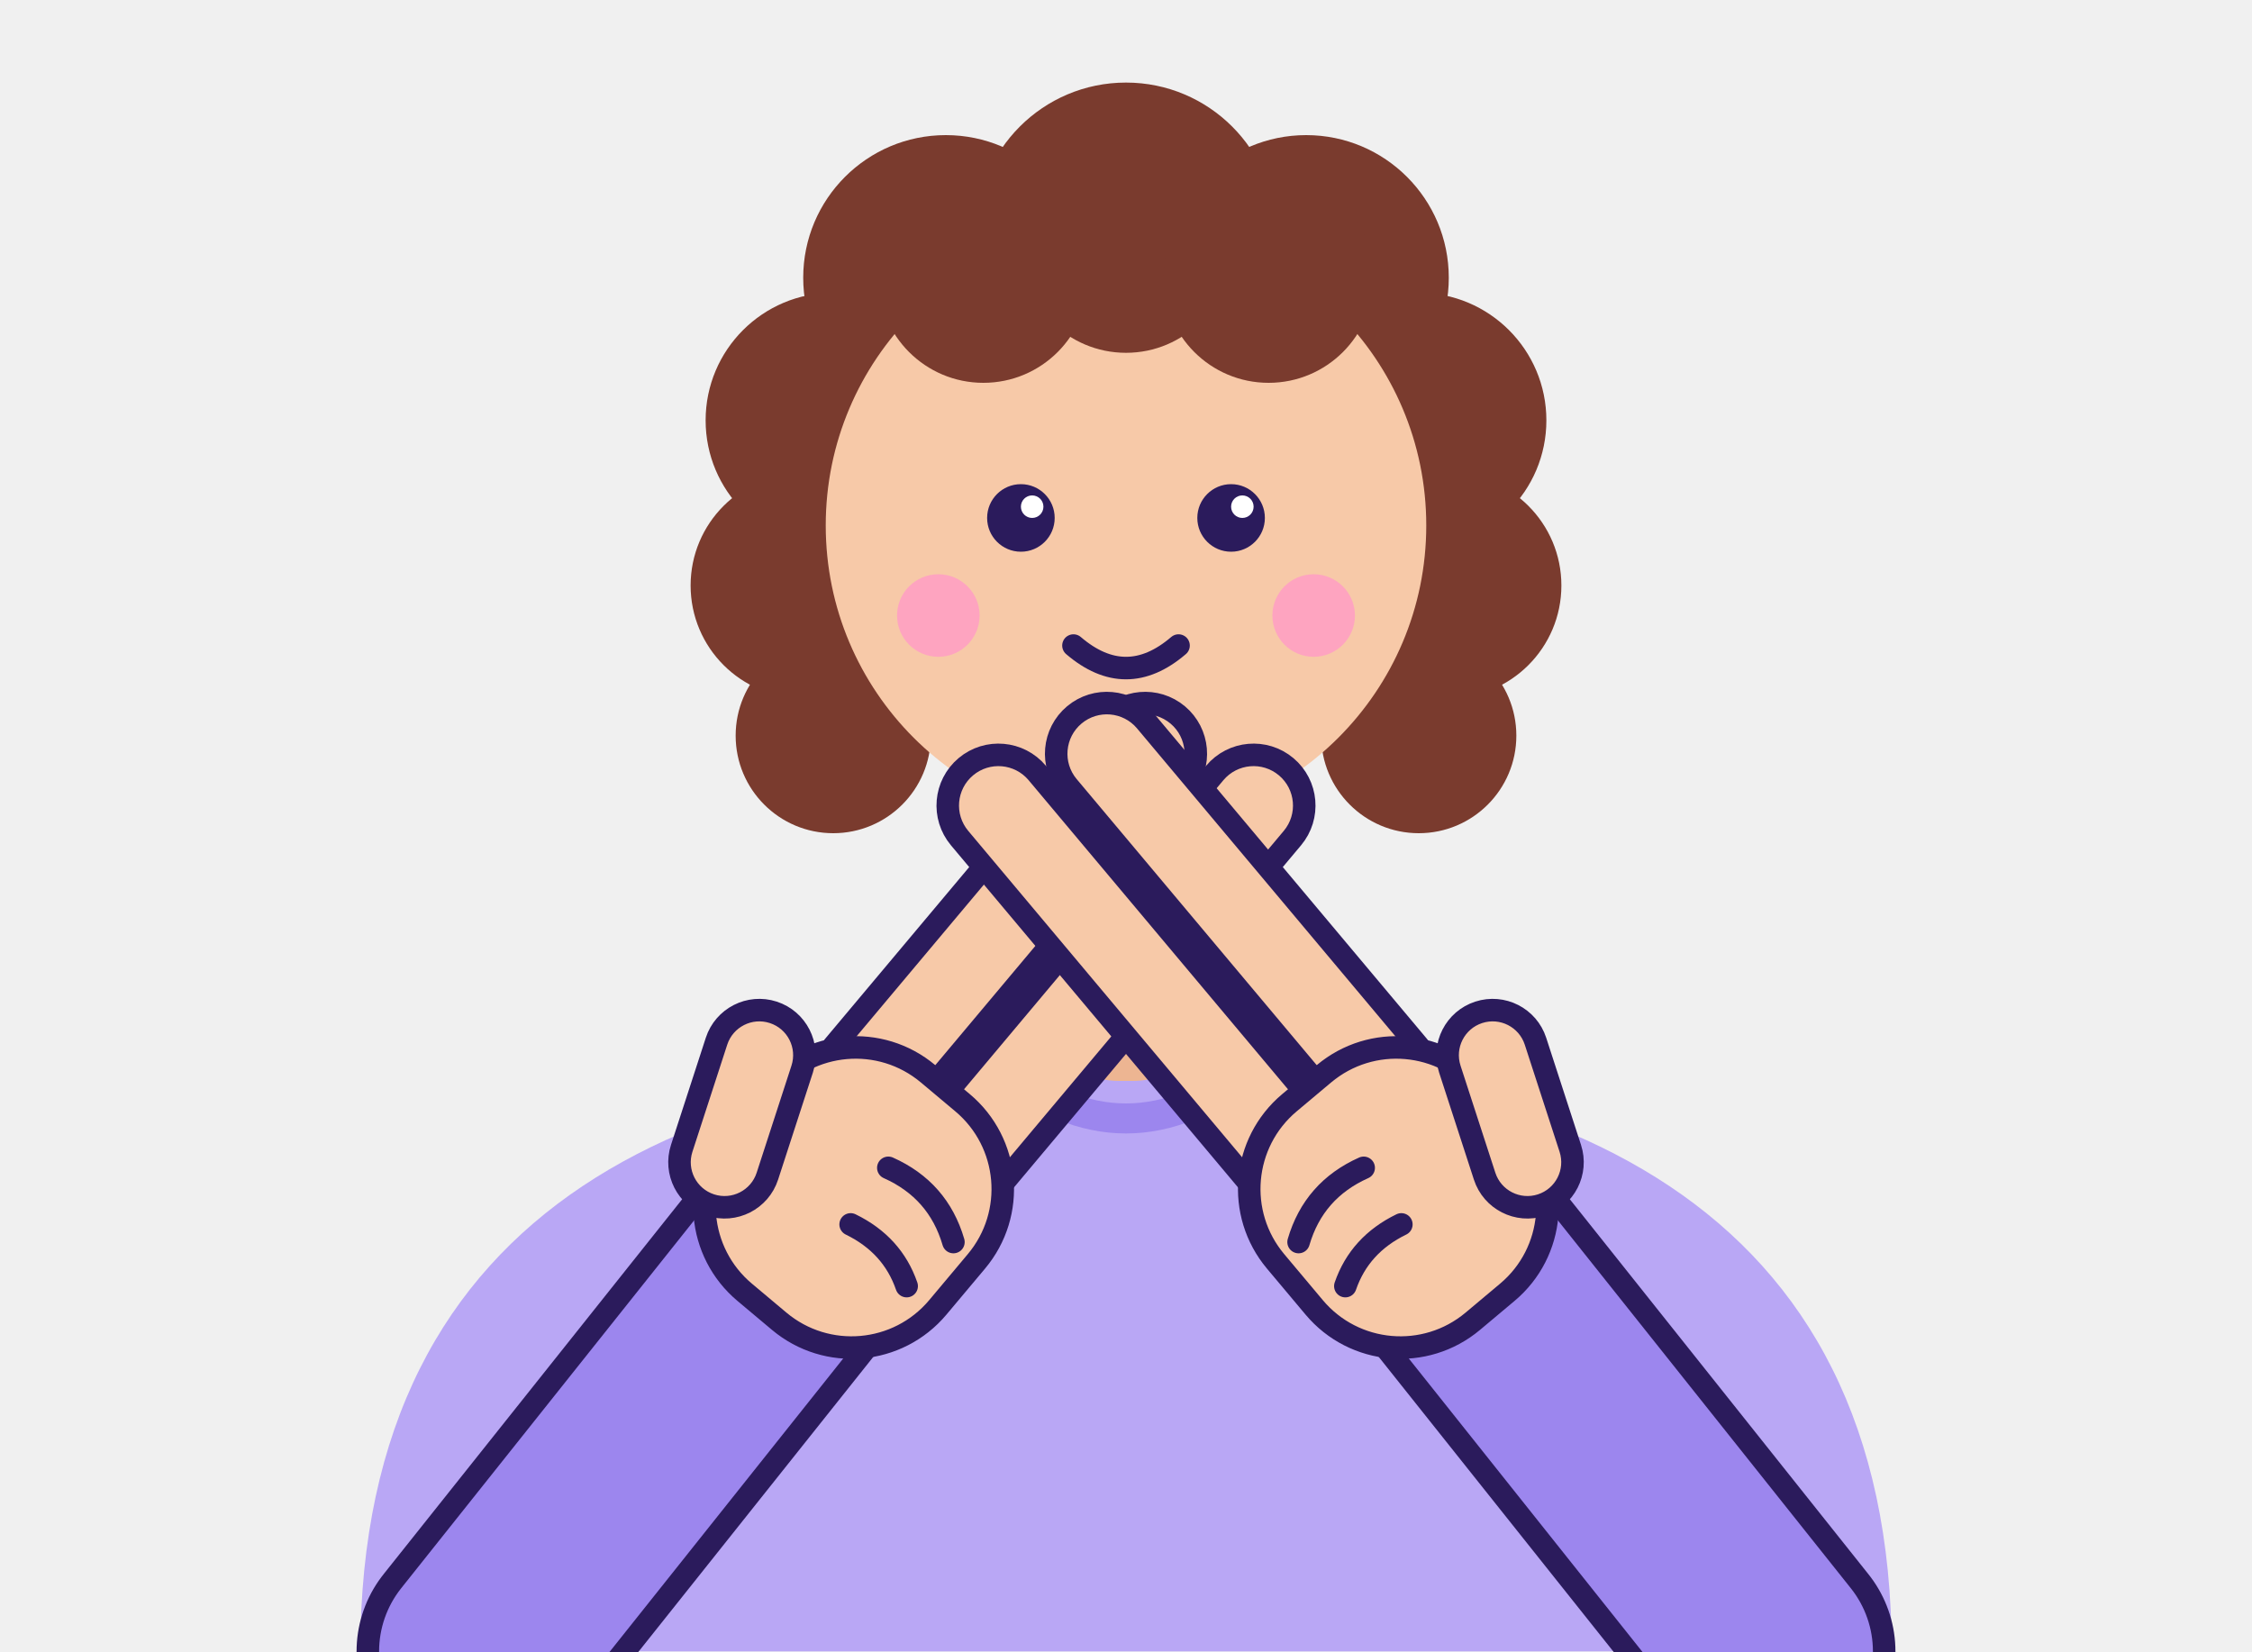
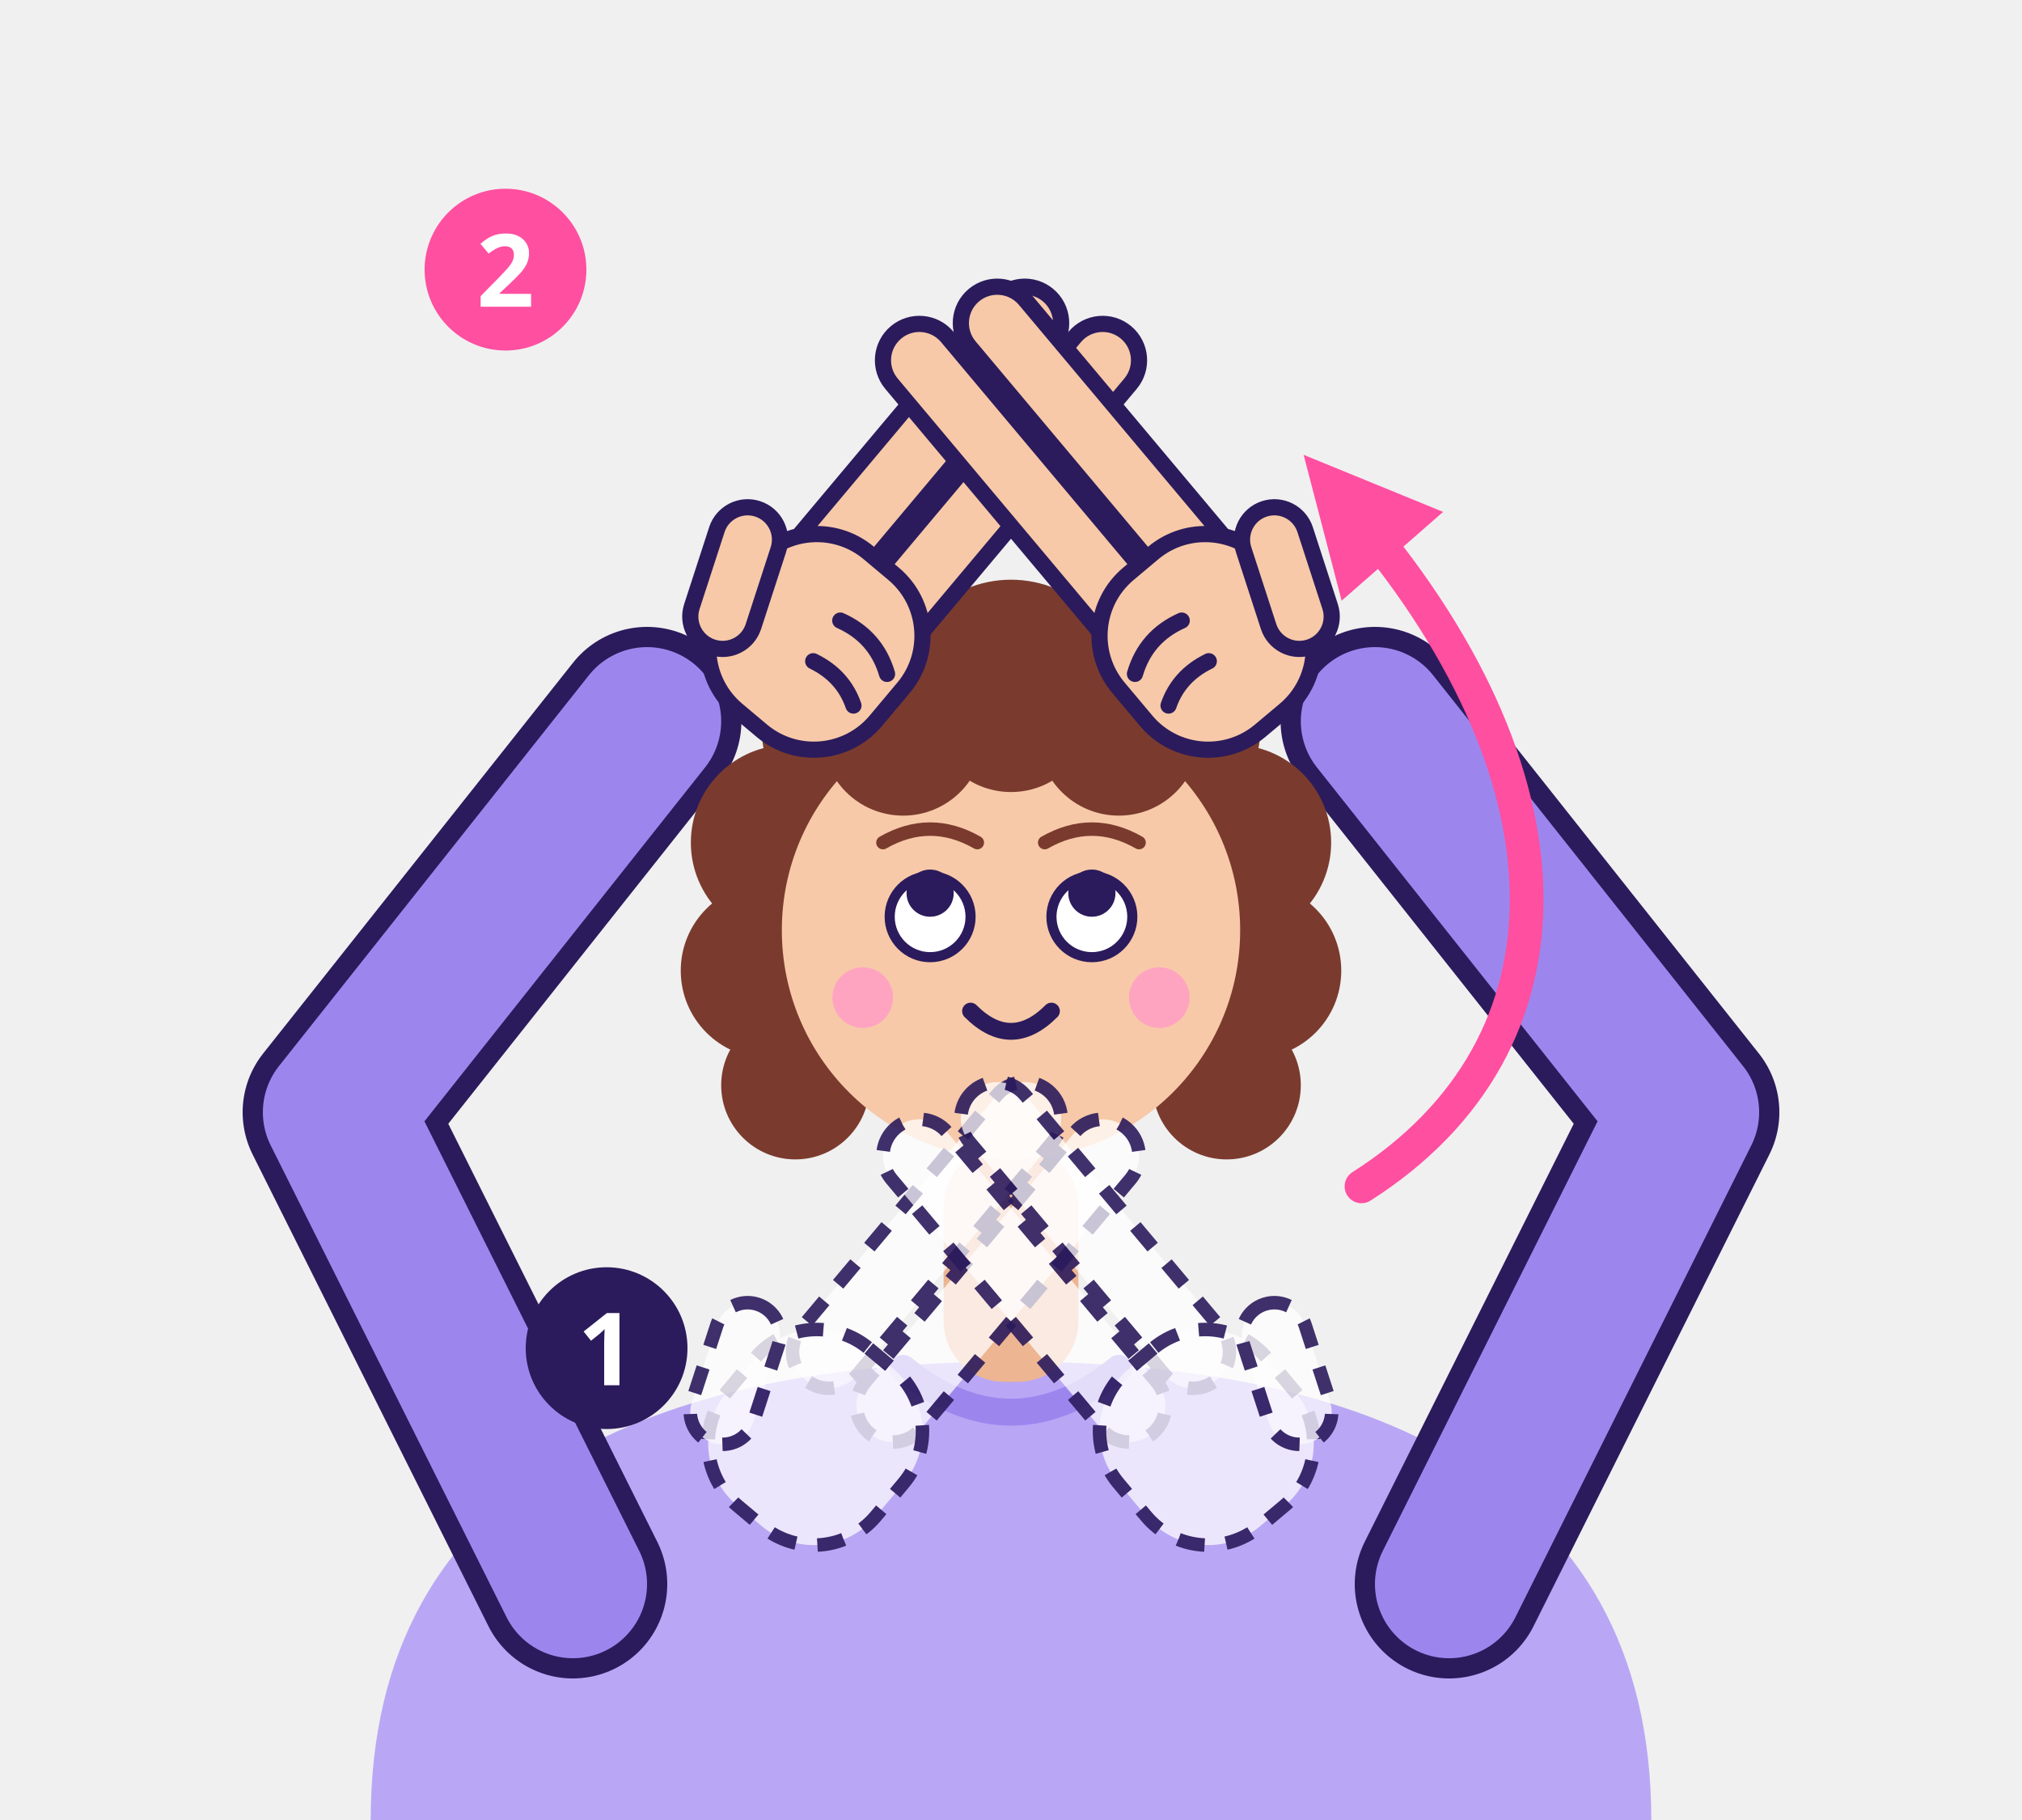
- <svg xmlns="http://www.w3.org/2000/svg" viewBox="0 0 600 440">
+ <svg xmlns="http://www.w3.org/2000/svg" viewBox="0 0 600 540">
  <defs>
    <g id="mano" stroke="#2B1B5C" stroke-width="6" stroke-linejoin="round" fill="#F7C9A8">
      <rect x="-30" y="-150" width="27" height="140" rx="13.5" />
      <rect x="1" y="-158" width="27" height="148" rx="13.5" />
      <rect x="-36" y="-34" width="72" height="76" rx="30" />
      <path d="M2 -8 q14 -4 26 4" fill="none" stroke-linecap="round" />
      <path d="M4 10 q12 -3 22 3" fill="none" stroke-linecap="round" />
      <rect x="-50" y="-22" width="24" height="54" rx="12" transform="rotate(-22 -38 5)" />
    </g>
+     <g id="mano-fantasma" stroke="#2B1B5C" stroke-width="5" stroke-dasharray="10 8" stroke-linejoin="round" fill="#FFFFFF" fill-opacity=".8" opacity=".9">
+       <rect x="-30" y="-150" width="27" height="140" rx="13.5" />
+       <rect x="1" y="-158" width="27" height="148" rx="13.5" />
+       <rect x="-36" y="-34" width="72" height="76" rx="30" />
+       <rect x="-50" y="-22" width="24" height="54" rx="12" transform="rotate(-22 -38 5)" />
+     </g>
+     <marker id="punta" viewBox="0 0 10 10" refX="5" refY="5" markerWidth="4" markerHeight="4" orient="auto-start-reverse">
+       <path d="M0 0 L10 5 L0 10 Z" fill="#FF4FA0" />
+     </marker>
  </defs>
-   <path d="M96 440 C96 320 186 282 300 282 C414 282 504 320 504 440 Z" fill="#B9A7F5" />
-   <rect x="278" y="214" width="44" height="74" rx="20" fill="#EDB592" />
-   <path d="M266 284 Q300 312 334 284" fill="none" stroke="#9C86EE" stroke-width="8" stroke-linecap="round" />
+   <path d="M110 540 C110 438 196 404 300 404 C404 404 490 438 490 540 Z" fill="#B9A7F5" />
+   <rect x="280" y="340" width="40" height="70" rx="18" fill="#EDB592" />
+   <path d="M268 406 Q300 432 332 406" fill="none" stroke="#9C86EE" stroke-width="8" stroke-linecap="round" />
+   <g fill="none" stroke-linecap="round" stroke-linejoin="round">
+     <path d="M170 470 L100 330 L192 214" stroke="#2B1B5C" stroke-width="56" />
+     <path d="M170 470 L100 330 L192 214" stroke="#9C86EE" stroke-width="44" />
+     <path d="M430 470 L500 330 L408 214" stroke="#2B1B5C" stroke-width="56" />
+     <path d="M430 470 L500 330 L408 214" stroke="#9C86EE" stroke-width="44" />
+   </g>
  <g fill="#7A3B2E">
-     <circle cx="300" cy="62" r="40" />
-     <circle cx="252" cy="74" r="38" />
-     <circle cx="348" cy="74" r="38" />
-     <circle cx="222" cy="112" r="34" />
-     <circle cx="378" cy="112" r="34" />
-     <circle cx="214" cy="156" r="30" />
-     <circle cx="386" cy="156" r="30" />
-     <circle cx="222" cy="196" r="26" />
-     <circle cx="378" cy="196" r="26" />
+     <circle cx="300" cy="206" r="34" />
+     <circle cx="258" cy="216" r="32" />
+     <circle cx="342" cy="216" r="32" />
+     <circle cx="234" cy="250" r="29" />
+     <circle cx="366" cy="250" r="29" />
+     <circle cx="228" cy="288" r="26" />
+     <circle cx="372" cy="288" r="26" />
+     <circle cx="236" cy="322" r="22" />
+     <circle cx="364" cy="322" r="22" />
  </g>
-   <circle cx="300" cy="140" r="80" fill="#F7C9A8" />
+   <circle cx="300" cy="276" r="68" fill="#F7C9A8" />
  <g fill="#7A3B2E">
-     <circle cx="262" cy="74" r="28" />
-     <circle cx="300" cy="66" r="28" />
-     <circle cx="338" cy="74" r="28" />
+     <circle cx="268" cy="218" r="24" />
+     <circle cx="300" cy="211" r="24" />
+     <circle cx="332" cy="218" r="24" />
  </g>
-   <circle cx="272" cy="138" r="9" fill="#2B1B5C" />
-   <circle cx="328" cy="138" r="9" fill="#2B1B5C" />
-   <circle cx="275" cy="135" r="3" fill="#fff" />
-   <circle cx="331" cy="135" r="3" fill="#fff" />
-   <circle cx="250" cy="164" r="11" fill="#FF9EC4" opacity=".85" />
-   <circle cx="350" cy="164" r="11" fill="#FF9EC4" opacity=".85" />
-   <path d="M286 172 Q300 184 314 172" fill="none" stroke="#2B1B5C" stroke-width="6" stroke-linecap="round" />
-   <g stroke-linecap="round">
-     <path d="M128 440 L214 332" stroke="#2B1B5C" stroke-width="66" />
-     <path d="M128 440 L214 332" stroke="#9C86EE" stroke-width="54" />
-     <path d="M472 440 L386 332" stroke="#2B1B5C" stroke-width="66" />
-     <path d="M472 440 L386 332" stroke="#9C86EE" stroke-width="54" />
+   <circle cx="276" cy="272" r="12" fill="#fff" stroke="#2B1B5C" stroke-width="3" />
+   <circle cx="324" cy="272" r="12" fill="#fff" stroke="#2B1B5C" stroke-width="3" />
+   <circle cx="276" cy="265" r="7" fill="#2B1B5C" />
+   <circle cx="324" cy="265" r="7" fill="#2B1B5C" />
+   <path d="M262 250 Q276 242 290 250 M310 250 Q324 242 338 250" fill="none" stroke="#7A3B2E" stroke-width="4" stroke-linecap="round" />
+   <circle cx="256" cy="296" r="9" fill="#FF9EC4" opacity=".85" />
+   <circle cx="344" cy="296" r="9" fill="#FF9EC4" opacity=".85" />
+   <path d="M288 300 Q300 312 312 300" fill="none" stroke="#2B1B5C" stroke-width="5" stroke-linecap="round" />
+   <use href="#mano-fantasma" transform="translate(244 424) scale(.8) rotate(40)" />
+   <use href="#mano-fantasma" transform="translate(356 424) scale(-.8 .8) rotate(40)" />
+   <path d="M404 352 C470 310 470 230 400 150" fill="none" stroke="#FF4FA0" stroke-width="10" stroke-linecap="round" marker-end="url(#punta)" />
+   <use href="#mano" transform="translate(244 188) scale(.8) rotate(40)" />
+   <use href="#mano" transform="translate(356 188) scale(-.8 .8) rotate(40)" />
+   <g font-family="Fredoka, sans-serif" font-weight="700" font-size="30" text-anchor="middle" fill="#fff">
+     <circle cx="180" cy="400" r="24" fill="#2B1B5C" />
+     <text x="180" y="411">1</text>
+     <circle cx="150" cy="80" r="24" fill="#FF4FA0" />
+     <text x="150" y="91">2</text>
  </g>
-   <use href="#mano" transform="translate(230 316) rotate(40)" />
-   <use href="#mano" transform="translate(370 316) scale(-1 1) rotate(40)" />
</svg>
